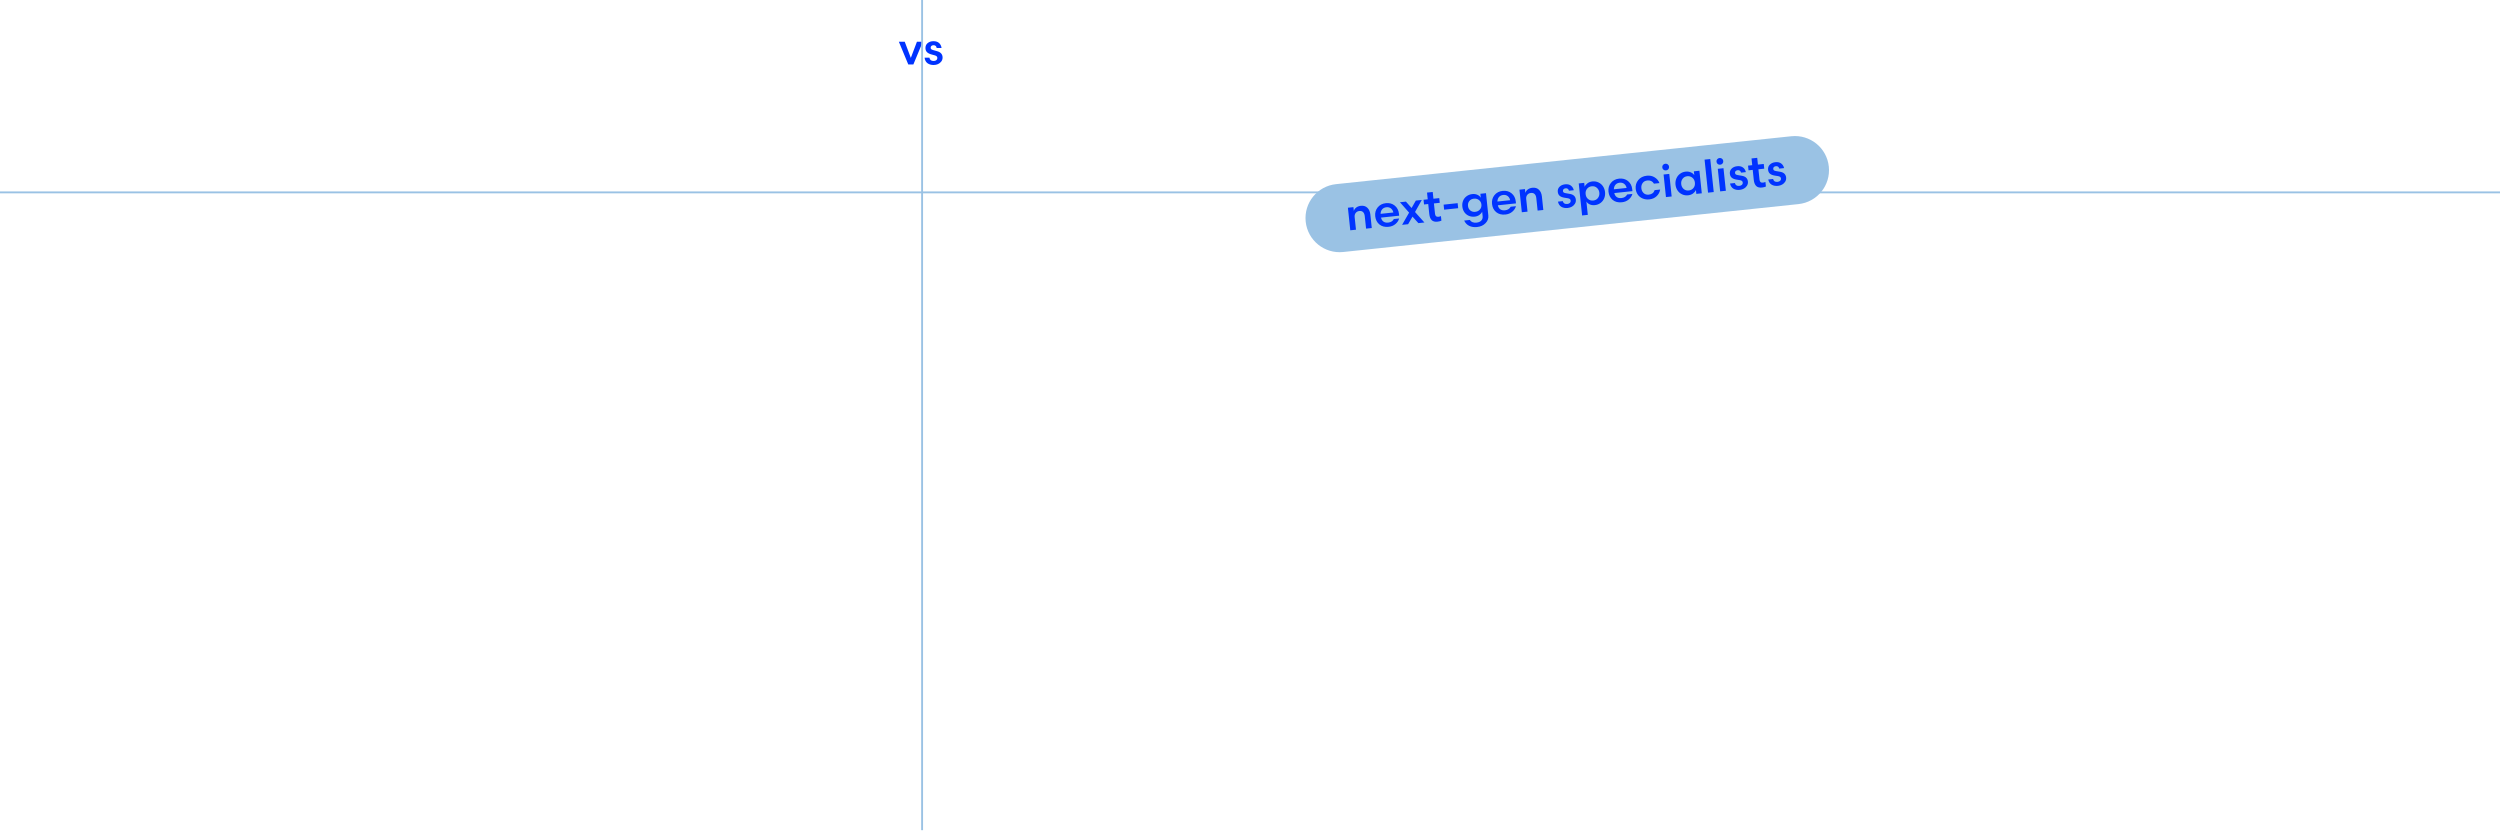
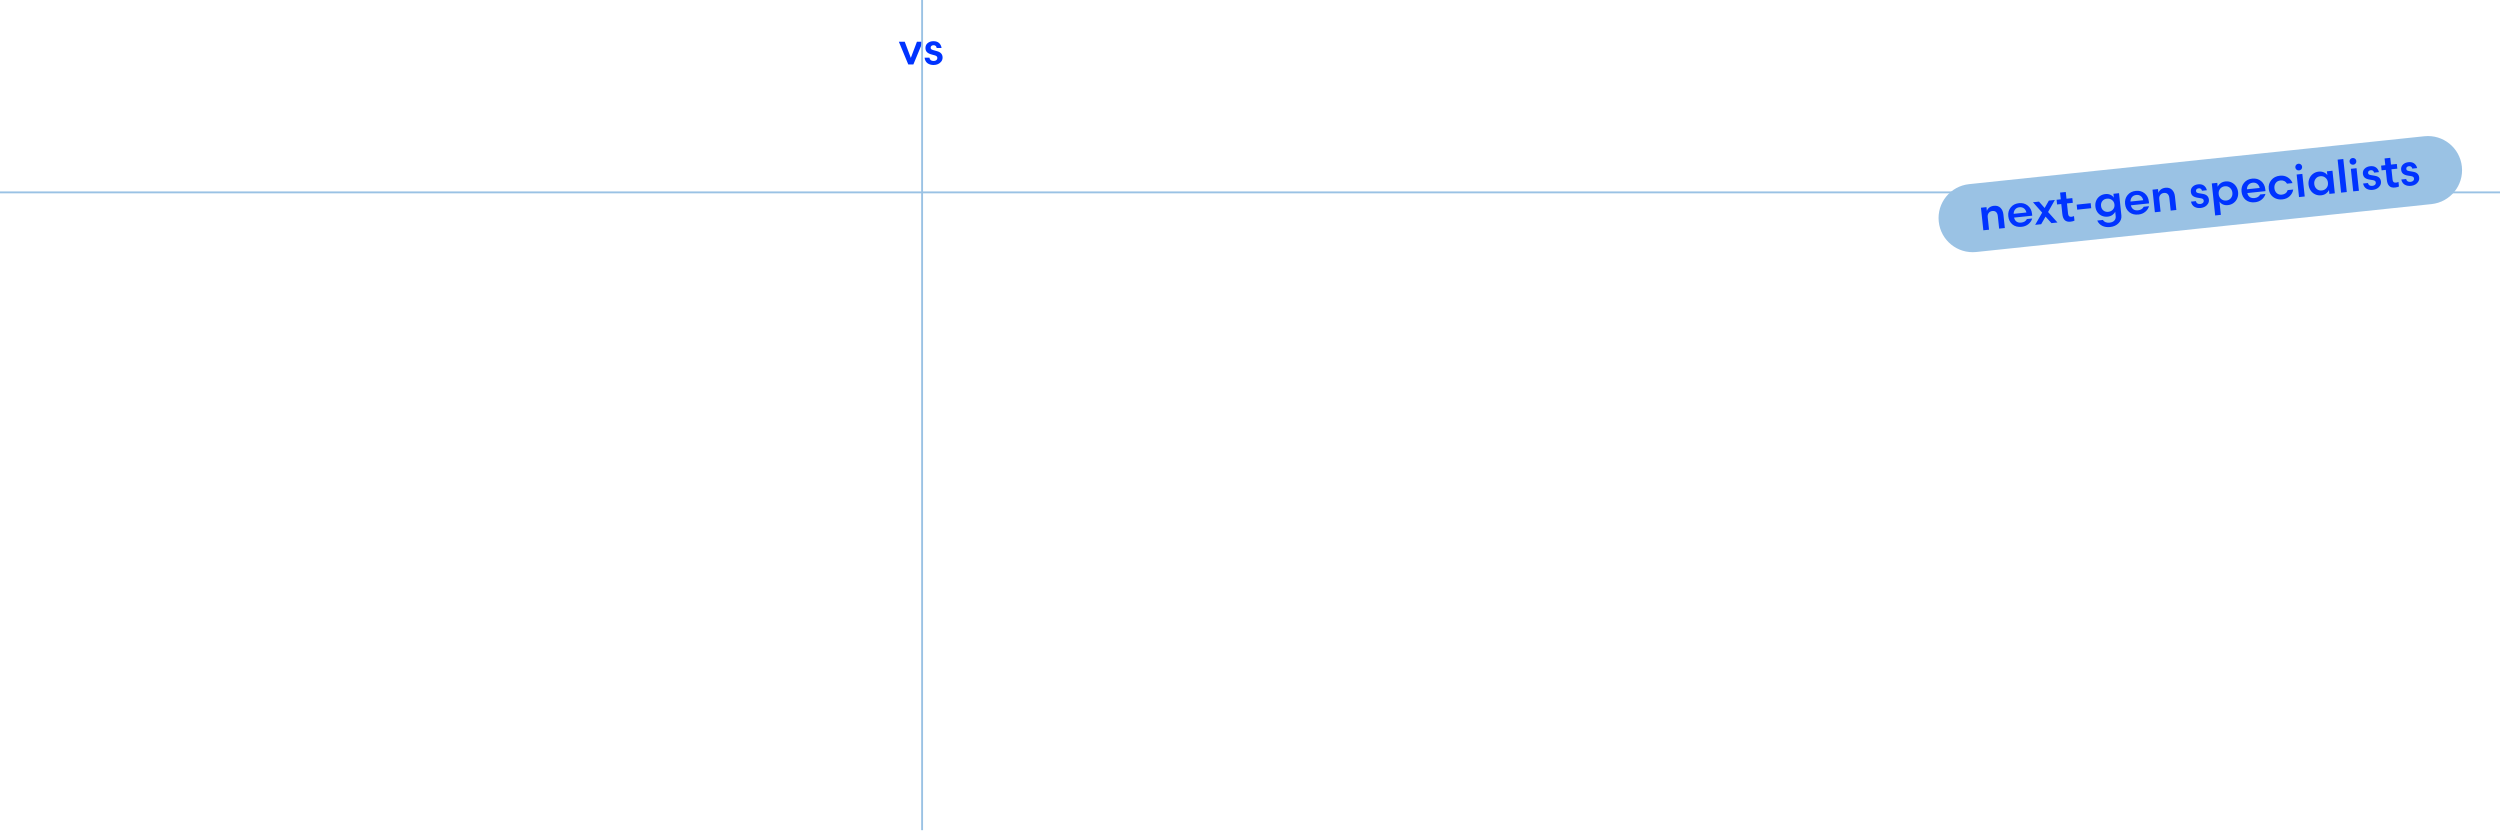
<svg xmlns="http://www.w3.org/2000/svg" width="1319" height="438" viewBox="0 0 1319 438" fill="none">
  <path d="M474.234 22.023H477.34L480.551 30.543L483.773 22.023H486.867L481.898 34H479.203L474.234 22.023ZM490.371 30.426C490.543 31.59 491.277 32.172 492.574 32.172C493.16 32.172 493.633 32.035 493.992 31.762C494.359 31.488 494.543 31.113 494.543 30.637C494.543 30.262 494.441 29.969 494.238 29.758C494.035 29.539 493.707 29.359 493.254 29.219L491.473 28.738C490.395 28.449 489.59 28.035 489.059 27.496C488.527 26.957 488.262 26.223 488.262 25.293C488.262 24.223 488.66 23.363 489.457 22.715C490.262 22.059 491.277 21.73 492.504 21.73C493.754 21.73 494.738 22.055 495.457 22.703C496.184 23.352 496.617 24.223 496.758 25.316H494.18C494.141 24.902 493.984 24.555 493.711 24.273C493.445 23.992 493.066 23.852 492.574 23.852C492.105 23.852 491.727 23.969 491.438 24.203C491.156 24.43 491.016 24.742 491.016 25.141C491.016 25.492 491.113 25.758 491.309 25.938C491.512 26.109 491.848 26.27 492.316 26.418L494.449 27.016C496.355 27.547 497.309 28.668 497.309 30.379C497.309 31.145 497.082 31.832 496.629 32.441C496.184 33.043 495.602 33.504 494.883 33.824C494.172 34.137 493.41 34.293 492.598 34.293C491.277 34.293 490.184 33.973 489.316 33.332C488.457 32.684 487.953 31.715 487.805 30.426H490.371Z" fill="#0033FF" />
  <line x1="486.5" x2="486.5" y2="438" stroke="#9AC2E4" />
  <line y1="101.5" x2="1319" y2="101.5" stroke="#9AC2E4" />
-   <rect x="687" y="99.039" width="277.527" height="36" rx="18" transform="rotate(-6.00635 687 99.0391)" fill="#9AC2E4" />
-   <path d="M715.413 121.188L712.406 121.504L711.153 109.593L714.066 109.287L714.28 111.314C714.477 110.579 714.911 109.964 715.582 109.469C716.253 108.974 717.058 108.677 717.998 108.578C719.405 108.43 720.549 108.781 721.432 109.631C722.315 110.481 722.836 111.663 722.995 113.178L723.746 120.311L720.739 120.627L720.041 113.996C719.947 113.102 719.663 112.413 719.188 111.929C718.712 111.437 718.042 111.237 717.18 111.327C716.356 111.414 715.717 111.756 715.261 112.354C714.806 112.952 714.623 113.678 714.713 114.533L715.413 121.188ZM728.634 114.8C728.825 115.723 729.244 116.421 729.891 116.895C730.538 117.369 731.378 117.552 732.411 117.443C733.126 117.368 733.741 117.166 734.256 116.836C734.771 116.5 735.15 116.075 735.395 115.562L738.192 115.268C737.872 116.409 737.214 117.393 736.217 118.221C735.227 119.04 734.036 119.523 732.645 119.669C730.656 119.878 729.025 119.457 727.752 118.405C726.486 117.352 725.758 115.912 725.565 114.086C725.376 112.284 725.806 110.734 726.856 109.437C727.905 108.133 729.346 107.384 731.179 107.191C733.029 106.997 734.594 107.425 735.875 108.477C737.164 109.527 737.905 110.973 738.099 112.815L738.202 113.794L728.634 114.8ZM731.465 109.341C730.524 109.44 729.785 109.801 729.245 110.423C728.713 111.037 728.432 111.836 728.402 112.822L735.126 112.114C734.934 111.184 734.513 110.466 733.863 109.961C733.212 109.448 732.412 109.242 731.465 109.341ZM746.99 105.822L750.137 105.491L746.564 111.853L751.518 117.389L748.337 117.723L745.23 114.291L742.917 118.294L739.747 118.627L743.441 112.182L738.611 106.704L741.769 106.372L744.752 109.746L746.99 105.822ZM752.898 101.607L755.905 101.291L756.279 104.845L759.356 104.521L759.617 107.004L756.54 107.328L757.11 112.747C757.176 113.368 757.352 113.809 757.638 114.07C757.933 114.33 758.367 114.429 758.942 114.369C759.3 114.331 759.731 114.211 760.236 114.009L760.49 116.421C760.304 116.527 760.009 116.633 759.604 116.738C759.199 116.844 758.806 116.917 758.425 116.957C757.065 117.1 756.039 116.823 755.345 116.126C754.659 115.428 754.24 114.361 754.089 112.923L753.533 107.644L751.319 107.877L751.058 105.394L753.272 105.162L752.898 101.607ZM761.651 107.968L769.051 107.189L769.331 109.847L761.93 110.625L761.651 107.968ZM776.795 102.392C777.797 102.286 778.699 102.419 779.5 102.791C780.308 103.154 780.896 103.669 781.265 104.337L781.044 102.239L784.005 101.928L785.241 113.676C785.402 115.206 784.915 116.557 783.782 117.729C782.656 118.901 781.169 119.583 779.319 119.778C777.742 119.944 776.358 119.74 775.166 119.166C773.982 118.592 773.091 117.656 772.491 116.36L775.474 116.046C776.204 117.164 777.397 117.635 779.052 117.461C780.116 117.349 780.939 116.988 781.519 116.377C782.098 115.766 782.337 114.971 782.234 113.992L781.99 111.673C781.692 112.348 781.195 112.931 780.5 113.42C779.813 113.909 778.996 114.203 778.048 114.303C776.898 114.424 775.841 114.268 774.876 113.835C773.919 113.402 773.149 112.76 772.564 111.91C771.988 111.06 771.642 110.083 771.526 108.979C771.409 107.876 771.545 106.849 771.932 105.897C772.326 104.936 772.945 104.144 773.791 103.521C774.644 102.889 775.645 102.513 776.795 102.392ZM778.358 111.76C779.368 111.654 780.185 111.242 780.808 110.524C781.44 109.806 781.702 108.938 781.595 107.92C781.487 106.894 781.05 106.096 780.282 105.525C779.522 104.945 778.637 104.708 777.627 104.814C776.586 104.924 775.778 105.343 775.202 106.071C774.634 106.791 774.403 107.656 774.509 108.666C774.615 109.668 775.024 110.461 775.738 111.046C776.451 111.631 777.325 111.869 778.358 111.76ZM790.262 108.316C790.453 109.239 790.873 109.937 791.519 110.411C792.166 110.885 793.006 111.067 794.04 110.959C794.755 110.883 795.37 110.681 795.885 110.352C796.399 110.015 796.779 109.59 797.023 109.078L799.82 108.783C799.501 109.925 798.842 110.909 797.845 111.737C796.855 112.556 795.665 113.038 794.274 113.185C792.285 113.394 790.654 112.972 789.38 111.92C788.115 110.867 787.386 109.428 787.194 107.602C787.004 105.799 787.434 104.25 788.484 102.953C789.533 101.649 790.974 100.9 792.808 100.707C794.657 100.513 796.222 100.941 797.503 101.992C798.792 103.043 799.534 104.489 799.727 106.33L799.83 107.309L790.262 108.316ZM793.093 102.857C792.153 102.956 791.413 103.317 790.874 103.939C790.341 104.553 790.06 105.352 790.03 106.337L796.755 105.63C796.563 104.699 796.142 103.982 795.491 103.477C794.84 102.964 794.041 102.757 793.093 102.857ZM805.921 111.665L802.914 111.981L801.661 100.07L804.575 99.764L804.788 101.791C804.986 101.056 805.42 100.441 806.09 99.946C806.761 99.451 807.566 99.154 808.507 99.055C809.913 98.907 811.057 99.258 811.94 100.108C812.823 100.958 813.344 102.14 813.504 103.655L814.254 110.788L811.247 111.104L810.549 104.473C810.455 103.579 810.171 102.891 809.696 102.406C809.22 101.914 808.551 101.714 807.688 101.805C806.865 101.891 806.225 102.233 805.769 102.831C805.314 103.429 805.131 104.155 805.221 105.01L805.921 111.665ZM824.521 106.114C824.813 107.253 825.604 107.755 826.894 107.62C827.477 107.558 827.933 107.373 828.262 107.063C828.598 106.753 828.741 106.361 828.692 105.887C828.652 105.514 828.521 105.233 828.297 105.045C828.072 104.848 827.727 104.704 827.261 104.612L825.439 104.32C824.337 104.146 823.493 103.818 822.909 103.337C822.324 102.857 821.983 102.154 821.886 101.23C821.774 100.165 822.08 99.269 822.805 98.541C823.536 97.804 824.512 97.371 825.732 97.243C826.975 97.112 827.988 97.332 828.77 97.901C829.561 98.47 830.083 99.291 830.338 100.364L827.774 100.634C827.691 100.226 827.5 99.897 827.198 99.646C826.905 99.394 826.513 99.294 826.024 99.345C825.557 99.394 825.193 99.55 824.93 99.814C824.674 100.068 824.567 100.394 824.608 100.79C824.645 101.14 824.77 101.394 824.983 101.552C825.203 101.702 825.554 101.826 826.036 101.924L828.219 102.296C830.171 102.624 831.236 103.64 831.415 105.341C831.495 106.103 831.342 106.81 830.955 107.463C830.575 108.108 830.044 108.628 829.363 109.021C828.689 109.407 827.948 109.642 827.139 109.727C825.826 109.865 824.705 109.661 823.776 109.114C822.853 108.559 822.251 107.649 821.968 106.382L824.521 106.114ZM837.726 113.362L834.72 113.678L832.942 96.779L835.832 96.475L836.048 98.526C836.366 97.817 836.882 97.201 837.597 96.678C838.311 96.147 839.162 95.83 840.148 95.726C841.298 95.605 842.365 95.78 843.349 96.249C844.333 96.712 845.127 97.394 845.733 98.296C846.338 99.191 846.7 100.21 846.82 101.352C846.941 102.494 846.798 103.566 846.393 104.567C845.987 105.568 845.352 106.396 844.486 107.053C843.62 107.71 842.613 108.099 841.463 108.22C840.453 108.326 839.548 108.201 838.749 107.845C837.956 107.481 837.368 106.973 836.986 106.322L837.726 113.362ZM843.08 104.444C843.68 103.65 843.925 102.725 843.814 101.668C843.702 100.612 843.27 99.754 842.518 99.094C841.773 98.434 840.872 98.16 839.815 98.271C838.797 98.378 837.972 98.819 837.338 99.592C836.712 100.365 836.458 101.311 836.576 102.43C836.694 103.548 837.139 104.417 837.911 105.035C838.691 105.652 839.589 105.907 840.607 105.8C841.664 105.689 842.488 105.237 843.08 104.444ZM851.704 101.851C851.896 102.774 852.315 103.472 852.962 103.946C853.608 104.42 854.449 104.603 855.482 104.494C856.197 104.419 856.812 104.217 857.327 103.887C857.841 103.55 858.221 103.126 858.466 102.613L861.263 102.319C860.943 103.46 860.284 104.444 859.287 105.272C858.297 106.091 857.107 106.574 855.716 106.72C853.727 106.929 852.096 106.508 850.823 105.456C849.557 104.403 848.828 102.963 848.636 101.137C848.446 99.335 848.876 97.785 849.926 96.488C850.975 95.184 852.416 94.435 854.25 94.242C856.099 94.048 857.664 94.476 858.946 95.528C860.234 96.578 860.976 98.024 861.169 99.866L861.272 100.845L851.704 101.851ZM854.535 96.392C853.595 96.491 852.855 96.852 852.316 97.474C851.783 98.088 851.502 98.887 851.472 99.873L858.197 99.165C858.005 98.235 857.584 97.517 856.934 97.012C856.283 96.499 855.483 96.293 854.535 96.392ZM868.876 92.704C870.446 92.538 871.828 92.833 873.023 93.587C874.225 94.332 875.061 95.336 875.531 96.599L872.63 96.904C871.881 95.616 870.711 95.056 869.118 95.223C868.022 95.338 867.198 95.791 866.645 96.579C866.091 97.368 865.87 98.287 865.98 99.336C866.091 100.385 866.499 101.237 867.204 101.894C867.908 102.542 868.808 102.809 869.904 102.694C871.505 102.525 872.532 101.73 872.988 100.307L875.89 100.002C875.692 101.335 875.083 102.494 874.064 103.482C873.051 104.46 871.76 105.032 870.191 105.197C868.909 105.332 867.738 105.176 866.677 104.73C865.617 104.284 864.769 103.619 864.134 102.735C863.499 101.844 863.119 100.815 862.997 99.65C862.809 97.863 863.258 96.311 864.345 94.995C865.431 93.671 866.942 92.907 868.876 92.704ZM878.959 103.98L877.706 92.069L880.713 91.753L881.966 103.663L878.959 103.98ZM877.017 88.324C876.966 87.834 877.093 87.4 877.399 87.023C877.705 86.645 878.114 86.429 878.627 86.375C879.132 86.322 879.574 86.448 879.951 86.754C880.328 87.052 880.543 87.45 880.595 87.947C880.649 88.46 880.523 88.901 880.216 89.272C879.917 89.641 879.511 89.852 878.999 89.906C878.486 89.96 878.041 89.838 877.664 89.54C877.287 89.242 877.071 88.836 877.017 88.324ZM896.61 90.08L897.863 101.991L894.984 102.294L894.768 100.243C894.458 100.951 893.942 101.571 893.22 102.102C892.497 102.626 891.647 102.939 890.668 103.042C889.518 103.163 888.451 102.993 887.468 102.531C886.484 102.069 885.69 101.39 885.085 100.495C884.481 99.601 884.118 98.582 883.998 97.44C883.878 96.298 884.02 95.226 884.426 94.225C884.83 93.217 885.465 92.384 886.331 91.727C887.196 91.063 888.203 90.67 889.353 90.549C890.363 90.443 891.277 90.574 892.093 90.944C892.917 91.305 893.519 91.803 893.9 92.439L893.684 90.388L896.61 90.08ZM887.725 94.338C887.134 95.138 886.894 96.067 887.005 97.124C887.116 98.18 887.54 99.035 888.276 99.688C889.021 100.341 889.921 100.611 890.978 100.5C892.011 100.391 892.841 99.954 893.467 99.189C894.094 98.424 894.348 97.482 894.231 96.364C894.113 95.245 893.664 94.373 892.883 93.748C892.11 93.122 891.211 92.863 890.185 92.971C889.137 93.082 888.316 93.537 887.725 94.338ZM901.161 101.644L899.328 84.221L902.335 83.904L904.168 101.327L901.161 101.644ZM907.559 100.971L906.306 89.06L909.313 88.743L910.566 100.654L907.559 100.971ZM905.617 85.314C905.566 84.825 905.693 84.391 905.999 84.013C906.305 83.636 906.714 83.42 907.227 83.366C907.732 83.313 908.173 83.439 908.551 83.745C908.928 84.043 909.143 84.441 909.195 84.938C909.249 85.451 909.123 85.892 908.816 86.262C908.517 86.632 908.111 86.843 907.599 86.897C907.086 86.951 906.641 86.829 906.264 86.531C905.887 86.233 905.671 85.827 905.617 85.314ZM915.308 96.561C915.601 97.701 916.392 98.203 917.682 98.067C918.265 98.006 918.721 97.821 919.049 97.511C919.386 97.201 919.529 96.808 919.479 96.335C919.44 95.962 919.309 95.681 919.084 95.492C918.86 95.296 918.514 95.152 918.049 95.059L916.227 94.768C915.125 94.593 914.281 94.266 913.697 93.785C913.112 93.305 912.771 92.602 912.674 91.677C912.562 90.613 912.868 89.717 913.593 88.988C914.324 88.251 915.3 87.819 916.52 87.691C917.763 87.56 918.776 87.779 919.558 88.349C920.349 88.918 920.871 89.739 921.125 90.812L918.561 91.082C918.479 90.674 918.288 90.344 917.986 90.093C917.693 89.841 917.301 89.741 916.812 89.793C916.345 89.842 915.981 89.998 915.718 90.261C915.462 90.516 915.355 90.841 915.396 91.238C915.433 91.587 915.558 91.841 915.771 92C915.991 92.149 916.342 92.273 916.824 92.372L919.007 92.743C920.959 93.072 922.024 94.087 922.203 95.789C922.283 96.55 922.13 97.258 921.743 97.911C921.363 98.556 920.832 99.075 920.151 99.469C919.477 99.854 918.735 100.089 917.927 100.174C916.614 100.312 915.493 100.108 914.564 99.562C913.641 99.007 913.039 98.096 912.756 96.83L915.308 96.561ZM924.101 83.594L927.108 83.277L927.482 86.832L930.559 86.508L930.82 88.99L927.743 89.314L928.314 94.734C928.379 95.355 928.555 95.796 928.842 96.057C929.136 96.316 929.571 96.416 930.146 96.355C930.503 96.318 930.934 96.198 931.439 95.995L931.693 98.408C931.508 98.514 931.213 98.619 930.807 98.725C930.402 98.83 930.009 98.903 929.628 98.943C928.269 99.086 927.242 98.809 926.548 98.112C925.862 97.415 925.443 96.347 925.292 94.91L924.737 89.63L922.522 89.864L922.261 87.381L924.475 87.148L924.101 83.594ZM935.471 94.44C935.763 95.58 936.555 96.082 937.844 95.946C938.427 95.885 938.883 95.699 939.212 95.39C939.548 95.079 939.691 94.687 939.642 94.213C939.602 93.84 939.471 93.559 939.247 93.371C939.022 93.175 938.677 93.03 938.211 92.938L936.389 92.647C935.287 92.472 934.443 92.144 933.859 91.664C933.274 91.183 932.933 90.481 932.836 89.556C932.724 88.492 933.03 87.595 933.755 86.867C934.486 86.13 935.462 85.698 936.682 85.569C937.925 85.438 938.938 85.658 939.72 86.228C940.511 86.796 941.033 87.617 941.288 88.69L938.724 88.96C938.641 88.552 938.45 88.223 938.148 87.972C937.855 87.72 937.463 87.62 936.974 87.671C936.507 87.72 936.143 87.877 935.88 88.14C935.624 88.395 935.517 88.72 935.559 89.116C935.595 89.466 935.72 89.72 935.933 89.878C936.153 90.028 936.504 90.152 936.986 90.251L939.169 90.622C941.121 90.951 942.186 91.966 942.365 93.667C942.445 94.429 942.292 95.136 941.905 95.79C941.525 96.435 940.994 96.954 940.313 97.348C939.639 97.733 938.898 97.968 938.09 98.053C936.776 98.191 935.655 97.987 934.726 97.441C933.803 96.886 933.201 95.975 932.918 94.709L935.471 94.44Z" fill="#0033FF" />
+   <rect x="1021" y="99.039" width="277.527" height="36" rx="18" transform="rotate(-6.00635 1021 99.0391)" fill="#9AC2E4" />
+   <path d="M1049.41 121.188L1046.41 121.504L1045.15 109.593L1048.07 109.287L1048.28 111.314C1048.48 110.579 1048.91 109.964 1049.58 109.469C1050.25 108.974 1051.06 108.677 1052 108.578C1053.4 108.43 1054.55 108.781 1055.43 109.631C1056.31 110.481 1056.84 111.663 1057 113.178L1057.75 120.311L1054.74 120.627L1054.04 113.996C1053.95 113.102 1053.66 112.413 1053.19 111.929C1052.71 111.437 1052.04 111.237 1051.18 111.327C1050.36 111.414 1049.72 111.756 1049.26 112.354C1048.81 112.952 1048.62 113.678 1048.71 114.533L1049.41 121.188ZM1062.63 114.8C1062.82 115.723 1063.24 116.421 1063.89 116.895C1064.54 117.369 1065.38 117.552 1066.41 117.443C1067.13 117.368 1067.74 117.166 1068.26 116.836C1068.77 116.5 1069.15 116.075 1069.39 115.562L1072.19 115.268C1071.87 116.409 1071.21 117.393 1070.22 118.221C1069.23 119.04 1068.04 119.523 1066.65 119.669C1064.66 119.878 1063.03 119.457 1061.75 118.405C1060.49 117.352 1059.76 115.912 1059.57 114.086C1059.38 112.284 1059.81 110.734 1060.86 109.437C1061.9 108.133 1063.35 107.384 1065.18 107.191C1067.03 106.997 1068.59 107.425 1069.87 108.477C1071.16 109.527 1071.91 110.973 1072.1 112.815L1072.2 113.794L1062.63 114.8ZM1065.46 109.341C1064.52 109.44 1063.78 109.801 1063.25 110.423C1062.71 111.037 1062.43 111.836 1062.4 112.822L1069.13 112.114C1068.93 111.184 1068.51 110.466 1067.86 109.961C1067.21 109.448 1066.41 109.242 1065.46 109.341ZM1080.99 105.822L1084.14 105.491L1080.56 111.853L1085.52 117.389L1082.34 117.723L1079.23 114.291L1076.92 118.294L1073.75 118.627L1077.44 112.182L1072.61 106.704L1075.77 106.372L1078.75 109.746L1080.99 105.822ZM1086.9 101.607L1089.9 101.291L1090.28 104.845L1093.36 104.521L1093.62 107.004L1090.54 107.328L1091.11 112.747C1091.18 113.368 1091.35 113.809 1091.64 114.07C1091.93 114.33 1092.37 114.429 1092.94 114.369C1093.3 114.331 1093.73 114.211 1094.24 114.009L1094.49 116.421C1094.3 116.527 1094.01 116.633 1093.6 116.738C1093.2 116.844 1092.81 116.917 1092.43 116.957C1091.07 117.1 1090.04 116.823 1089.34 116.126C1088.66 115.428 1088.24 114.361 1088.09 112.923L1087.53 107.644L1085.32 107.877L1085.06 105.394L1087.27 105.162L1086.9 101.607ZM1095.65 107.968L1103.05 107.189L1103.33 109.847L1095.93 110.625L1095.65 107.968ZM1110.79 102.392C1111.8 102.286 1112.7 102.419 1113.5 102.791C1114.31 103.154 1114.9 103.669 1115.27 104.337L1115.04 102.239L1118 101.928L1119.24 113.676C1119.4 115.206 1118.92 116.557 1117.78 117.729C1116.66 118.901 1115.17 119.583 1113.32 119.778C1111.74 119.944 1110.36 119.74 1109.17 119.166C1107.98 118.592 1107.09 117.656 1106.49 116.36L1109.47 116.046C1110.2 117.164 1111.4 117.635 1113.05 117.461C1114.12 117.349 1114.94 116.988 1115.52 116.377C1116.1 115.766 1116.34 114.971 1116.23 113.992L1115.99 111.673C1115.69 112.348 1115.2 112.931 1114.5 113.42C1113.81 113.909 1113 114.203 1112.05 114.303C1110.9 114.424 1109.84 114.268 1108.88 113.835C1107.92 113.402 1107.15 112.76 1106.56 111.91C1105.99 111.06 1105.64 110.083 1105.53 108.979C1105.41 107.876 1105.54 106.849 1105.93 105.897C1106.33 104.936 1106.95 104.144 1107.79 103.521C1108.64 102.889 1109.64 102.513 1110.79 102.392ZM1112.36 111.76C1113.37 111.654 1114.18 111.242 1114.81 110.524C1115.44 109.806 1115.7 108.938 1115.59 107.92C1115.49 106.894 1115.05 106.096 1114.28 105.525C1113.52 104.945 1112.64 104.708 1111.63 104.814C1110.59 104.924 1109.78 105.343 1109.2 106.071C1108.63 106.791 1108.4 107.656 1108.51 108.666C1108.61 109.668 1109.02 110.461 1109.74 111.046C1110.45 111.631 1111.32 111.869 1112.36 111.76ZM1124.26 108.316C1124.45 109.239 1124.87 109.937 1125.52 110.411C1126.17 110.885 1127.01 111.067 1128.04 110.959C1128.75 110.883 1129.37 110.681 1129.88 110.352C1130.4 110.015 1130.78 109.59 1131.02 109.078L1133.82 108.783C1133.5 109.925 1132.84 110.909 1131.85 111.737C1130.86 112.556 1129.66 113.038 1128.27 113.185C1126.29 113.394 1124.65 112.972 1123.38 111.92C1122.11 110.867 1121.39 109.428 1121.19 107.602C1121 105.799 1121.43 104.25 1122.48 102.953C1123.53 101.649 1124.97 100.9 1126.81 100.707C1128.66 100.513 1130.22 100.941 1131.5 101.992C1132.79 103.043 1133.53 104.489 1133.73 106.33L1133.83 107.309L1124.26 108.316ZM1127.09 102.857C1126.15 102.956 1125.41 103.317 1124.87 103.939C1124.34 104.553 1124.06 105.352 1124.03 106.337L1130.75 105.63C1130.56 104.699 1130.14 103.982 1129.49 103.477C1128.84 102.964 1128.04 102.757 1127.09 102.857ZM1139.92 111.665L1136.91 111.981L1135.66 100.07L1138.57 99.764L1138.79 101.791C1138.99 101.056 1139.42 100.441 1140.09 99.946C1140.76 99.451 1141.57 99.154 1142.51 99.055C1143.91 98.907 1145.06 99.258 1145.94 100.108C1146.82 100.958 1147.34 102.14 1147.5 103.655L1148.25 110.788L1145.25 111.104L1144.55 104.473C1144.46 103.579 1144.17 102.891 1143.7 102.406C1143.22 101.914 1142.55 101.714 1141.69 101.805C1140.86 101.891 1140.22 102.233 1139.77 102.831C1139.31 103.429 1139.13 104.155 1139.22 105.01L1139.92 111.665ZM1158.52 106.114C1158.81 107.253 1159.6 107.755 1160.89 107.62C1161.48 107.558 1161.93 107.373 1162.26 107.063C1162.6 106.753 1162.74 106.361 1162.69 105.887C1162.65 105.514 1162.52 105.233 1162.3 105.045C1162.07 104.848 1161.73 104.704 1161.26 104.612L1159.44 104.32C1158.34 104.146 1157.49 103.818 1156.91 103.337C1156.32 102.857 1155.98 102.154 1155.89 101.23C1155.77 100.165 1156.08 99.269 1156.8 98.541C1157.54 97.804 1158.51 97.371 1159.73 97.243C1160.97 97.112 1161.99 97.332 1162.77 97.901C1163.56 98.47 1164.08 99.291 1164.34 100.364L1161.77 100.634C1161.69 100.226 1161.5 99.897 1161.2 99.646C1160.9 99.394 1160.51 99.294 1160.02 99.345C1159.56 99.394 1159.19 99.55 1158.93 99.814C1158.67 100.068 1158.57 100.394 1158.61 100.79C1158.65 101.14 1158.77 101.394 1158.98 101.552C1159.2 101.702 1159.55 101.826 1160.04 101.924L1162.22 102.296C1164.17 102.624 1165.24 103.64 1165.42 105.341C1165.5 106.103 1165.34 106.81 1164.95 107.463C1164.57 108.108 1164.04 108.628 1163.36 109.021C1162.69 109.407 1161.95 109.642 1161.14 109.727C1159.83 109.865 1158.71 109.661 1157.78 109.114C1156.85 108.559 1156.25 107.649 1155.97 106.382L1158.52 106.114ZM1171.73 113.362L1168.72 113.678L1166.94 96.779L1169.83 96.475L1170.05 98.526C1170.37 97.817 1170.88 97.201 1171.6 96.678C1172.31 96.147 1173.16 95.83 1174.15 95.726C1175.3 95.605 1176.37 95.78 1177.35 96.249C1178.33 96.712 1179.13 97.394 1179.73 98.296C1180.34 99.191 1180.7 100.21 1180.82 101.352C1180.94 102.494 1180.8 103.566 1180.39 104.567C1179.99 105.568 1179.35 106.396 1178.49 107.053C1177.62 107.71 1176.61 108.099 1175.46 108.22C1174.45 108.326 1173.55 108.201 1172.75 107.845C1171.96 107.481 1171.37 106.973 1170.99 106.322L1171.73 113.362ZM1177.08 104.444C1177.68 103.65 1177.92 102.725 1177.81 101.668C1177.7 100.612 1177.27 99.754 1176.52 99.094C1175.77 98.434 1174.87 98.16 1173.82 98.271C1172.8 98.378 1171.97 98.819 1171.34 99.592C1170.71 100.365 1170.46 101.311 1170.58 102.43C1170.69 103.548 1171.14 104.417 1171.91 105.035C1172.69 105.652 1173.59 105.907 1174.61 105.8C1175.66 105.689 1176.49 105.237 1177.08 104.444ZM1185.7 101.851C1185.9 102.774 1186.31 103.472 1186.96 103.946C1187.61 104.42 1188.45 104.603 1189.48 104.494C1190.2 104.419 1190.81 104.217 1191.33 103.887C1191.84 103.55 1192.22 103.126 1192.47 102.613L1195.26 102.319C1194.94 103.46 1194.28 104.444 1193.29 105.272C1192.3 106.091 1191.11 106.574 1189.72 106.72C1187.73 106.929 1186.1 106.508 1184.82 105.456C1183.56 104.403 1182.83 102.963 1182.64 101.137C1182.45 99.335 1182.88 97.785 1183.93 96.488C1184.98 95.184 1186.42 94.435 1188.25 94.242C1190.1 94.048 1191.66 94.476 1192.95 95.528C1194.23 96.578 1194.98 98.024 1195.17 99.866L1195.27 100.845L1185.7 101.851ZM1188.54 96.392C1187.6 96.491 1186.86 96.852 1186.32 97.474C1185.78 98.088 1185.5 98.887 1185.47 99.873L1192.2 99.165C1192 98.235 1191.58 97.517 1190.93 97.012C1190.28 96.499 1189.48 96.293 1188.54 96.392ZM1202.88 92.704C1204.45 92.538 1205.83 92.833 1207.02 93.587C1208.22 94.332 1209.06 95.336 1209.53 96.599L1206.63 96.904C1205.88 95.616 1204.71 95.056 1203.12 95.223C1202.02 95.338 1201.2 95.791 1200.64 96.579C1200.09 97.368 1199.87 98.287 1199.98 99.336C1200.09 100.385 1200.5 101.237 1201.2 101.894C1201.91 102.542 1202.81 102.809 1203.9 102.694C1205.5 102.525 1206.53 101.73 1206.99 100.307L1209.89 100.002C1209.69 101.335 1209.08 102.494 1208.06 103.482C1207.05 104.46 1205.76 105.032 1204.19 105.197C1202.91 105.332 1201.74 105.176 1200.68 104.73C1199.62 104.284 1198.77 103.619 1198.13 102.735C1197.5 101.844 1197.12 100.815 1197 99.65C1196.81 97.863 1197.26 96.311 1198.35 94.995C1199.43 93.671 1200.94 92.907 1202.88 92.704ZM1212.96 103.98L1211.71 92.069L1214.71 91.753L1215.97 103.663L1212.96 103.98ZM1211.02 88.324C1210.97 87.834 1211.09 87.4 1211.4 87.023C1211.7 86.645 1212.11 86.429 1212.63 86.375C1213.13 86.322 1213.57 86.448 1213.95 86.754C1214.33 87.052 1214.54 87.45 1214.6 87.947C1214.65 88.46 1214.52 88.901 1214.22 89.272C1213.92 89.641 1213.51 89.852 1213 89.906C1212.49 89.96 1212.04 89.838 1211.66 89.54C1211.29 89.242 1211.07 88.836 1211.02 88.324ZM1230.61 90.08L1231.86 101.991L1228.98 102.294L1228.77 100.243C1228.46 100.951 1227.94 101.571 1227.22 102.102C1226.5 102.626 1225.65 102.939 1224.67 103.042C1223.52 103.163 1222.45 102.993 1221.47 102.531C1220.48 102.069 1219.69 101.39 1219.09 100.495C1218.48 99.601 1218.12 98.582 1218 97.44C1217.88 96.298 1218.02 95.226 1218.43 94.225C1218.83 93.217 1219.47 92.384 1220.33 91.727C1221.2 91.063 1222.2 90.67 1223.35 90.549C1224.36 90.443 1225.28 90.574 1226.09 90.944C1226.92 91.305 1227.52 91.803 1227.9 92.439L1227.68 90.388L1230.61 90.08ZM1221.73 94.338C1221.13 95.138 1220.89 96.067 1221 97.124C1221.12 98.18 1221.54 99.035 1222.28 99.688C1223.02 100.341 1223.92 100.611 1224.98 100.5C1226.01 100.391 1226.84 99.954 1227.47 99.189C1228.09 98.424 1228.35 97.482 1228.23 96.364C1228.11 95.245 1227.66 94.373 1226.88 93.748C1226.11 93.122 1225.21 92.863 1224.19 92.971C1223.14 93.082 1222.32 93.537 1221.73 94.338ZM1235.16 101.644L1233.33 84.221L1236.33 83.904L1238.17 101.327L1235.16 101.644ZM1241.56 100.971L1240.31 89.06L1243.31 88.743L1244.57 100.654L1241.56 100.971ZM1239.62 85.314C1239.57 84.825 1239.69 84.391 1240 84.013C1240.3 83.636 1240.71 83.42 1241.23 83.366C1241.73 83.313 1242.17 83.439 1242.55 83.745C1242.93 84.043 1243.14 84.441 1243.2 84.938C1243.25 85.451 1243.12 85.892 1242.82 86.262C1242.52 86.632 1242.11 86.843 1241.6 86.897C1241.09 86.951 1240.64 86.829 1240.26 86.531C1239.89 86.233 1239.67 85.827 1239.62 85.314ZM1249.31 96.561C1249.6 97.701 1250.39 98.203 1251.68 98.067C1252.26 98.006 1252.72 97.821 1253.05 97.511C1253.39 97.201 1253.53 96.808 1253.48 96.335C1253.44 95.962 1253.31 95.681 1253.08 95.492C1252.86 95.296 1252.51 95.152 1252.05 95.059L1250.23 94.768C1249.12 94.593 1248.28 94.266 1247.7 93.785C1247.11 93.305 1246.77 92.602 1246.67 91.677C1246.56 90.613 1246.87 89.717 1247.59 88.988C1248.32 88.251 1249.3 87.819 1250.52 87.691C1251.76 87.56 1252.78 87.779 1253.56 88.349C1254.35 88.918 1254.87 89.739 1255.13 90.812L1252.56 91.082C1252.48 90.674 1252.29 90.344 1251.99 90.093C1251.69 89.841 1251.3 89.741 1250.81 89.793C1250.35 89.842 1249.98 89.998 1249.72 90.261C1249.46 90.516 1249.35 90.841 1249.4 91.238C1249.43 91.587 1249.56 91.841 1249.77 92C1249.99 92.149 1250.34 92.273 1250.82 92.372L1253.01 92.743C1254.96 93.072 1256.02 94.087 1256.2 95.789C1256.28 96.55 1256.13 97.258 1255.74 97.911C1255.36 98.556 1254.83 99.075 1254.15 99.469C1253.48 99.854 1252.74 100.089 1251.93 100.174C1250.61 100.312 1249.49 100.108 1248.56 99.562C1247.64 99.007 1247.04 98.096 1246.76 96.83L1249.31 96.561ZM1258.1 83.594L1261.11 83.277L1261.48 86.832L1264.56 86.508L1264.82 88.99L1261.74 89.314L1262.31 94.734C1262.38 95.355 1262.55 95.796 1262.84 96.057C1263.14 96.316 1263.57 96.416 1264.15 96.355C1264.5 96.318 1264.93 96.198 1265.44 95.995L1265.69 98.408C1265.51 98.514 1265.21 98.619 1264.81 98.725C1264.4 98.83 1264.01 98.903 1263.63 98.943C1262.27 99.086 1261.24 98.809 1260.55 98.112C1259.86 97.415 1259.44 96.347 1259.29 94.91L1258.74 89.63L1256.52 89.864L1256.26 87.381L1258.48 87.148L1258.1 83.594ZM1269.47 94.44C1269.76 95.58 1270.55 96.082 1271.84 95.946C1272.43 95.885 1272.88 95.699 1273.21 95.39C1273.55 95.079 1273.69 94.687 1273.64 94.213C1273.6 93.84 1273.47 93.559 1273.25 93.371C1273.02 93.175 1272.68 93.03 1272.21 92.938L1270.39 92.647C1269.29 92.472 1268.44 92.144 1267.86 91.664C1267.27 91.183 1266.93 90.481 1266.84 89.556C1266.72 88.492 1267.03 87.595 1267.75 86.867C1268.49 86.13 1269.46 85.698 1270.68 85.569C1271.92 85.438 1272.94 85.658 1273.72 86.228C1274.51 86.796 1275.03 87.617 1275.29 88.69L1272.72 88.96C1272.64 88.552 1272.45 88.223 1272.15 87.972C1271.85 87.72 1271.46 87.62 1270.97 87.671C1270.51 87.72 1270.14 87.877 1269.88 88.14C1269.62 88.395 1269.52 88.72 1269.56 89.116C1269.6 89.466 1269.72 89.72 1269.93 89.878C1270.15 90.028 1270.5 90.152 1270.99 90.251L1273.17 90.622C1275.12 90.951 1276.19 91.966 1276.37 93.667C1276.45 94.429 1276.29 95.136 1275.9 95.79C1275.53 96.435 1274.99 96.954 1274.31 97.348C1273.64 97.733 1272.9 97.968 1272.09 98.053C1270.78 98.191 1269.66 97.987 1268.73 97.441C1267.8 96.886 1267.2 95.975 1266.92 94.709L1269.47 94.44Z" fill="#0033FF" />
</svg>
